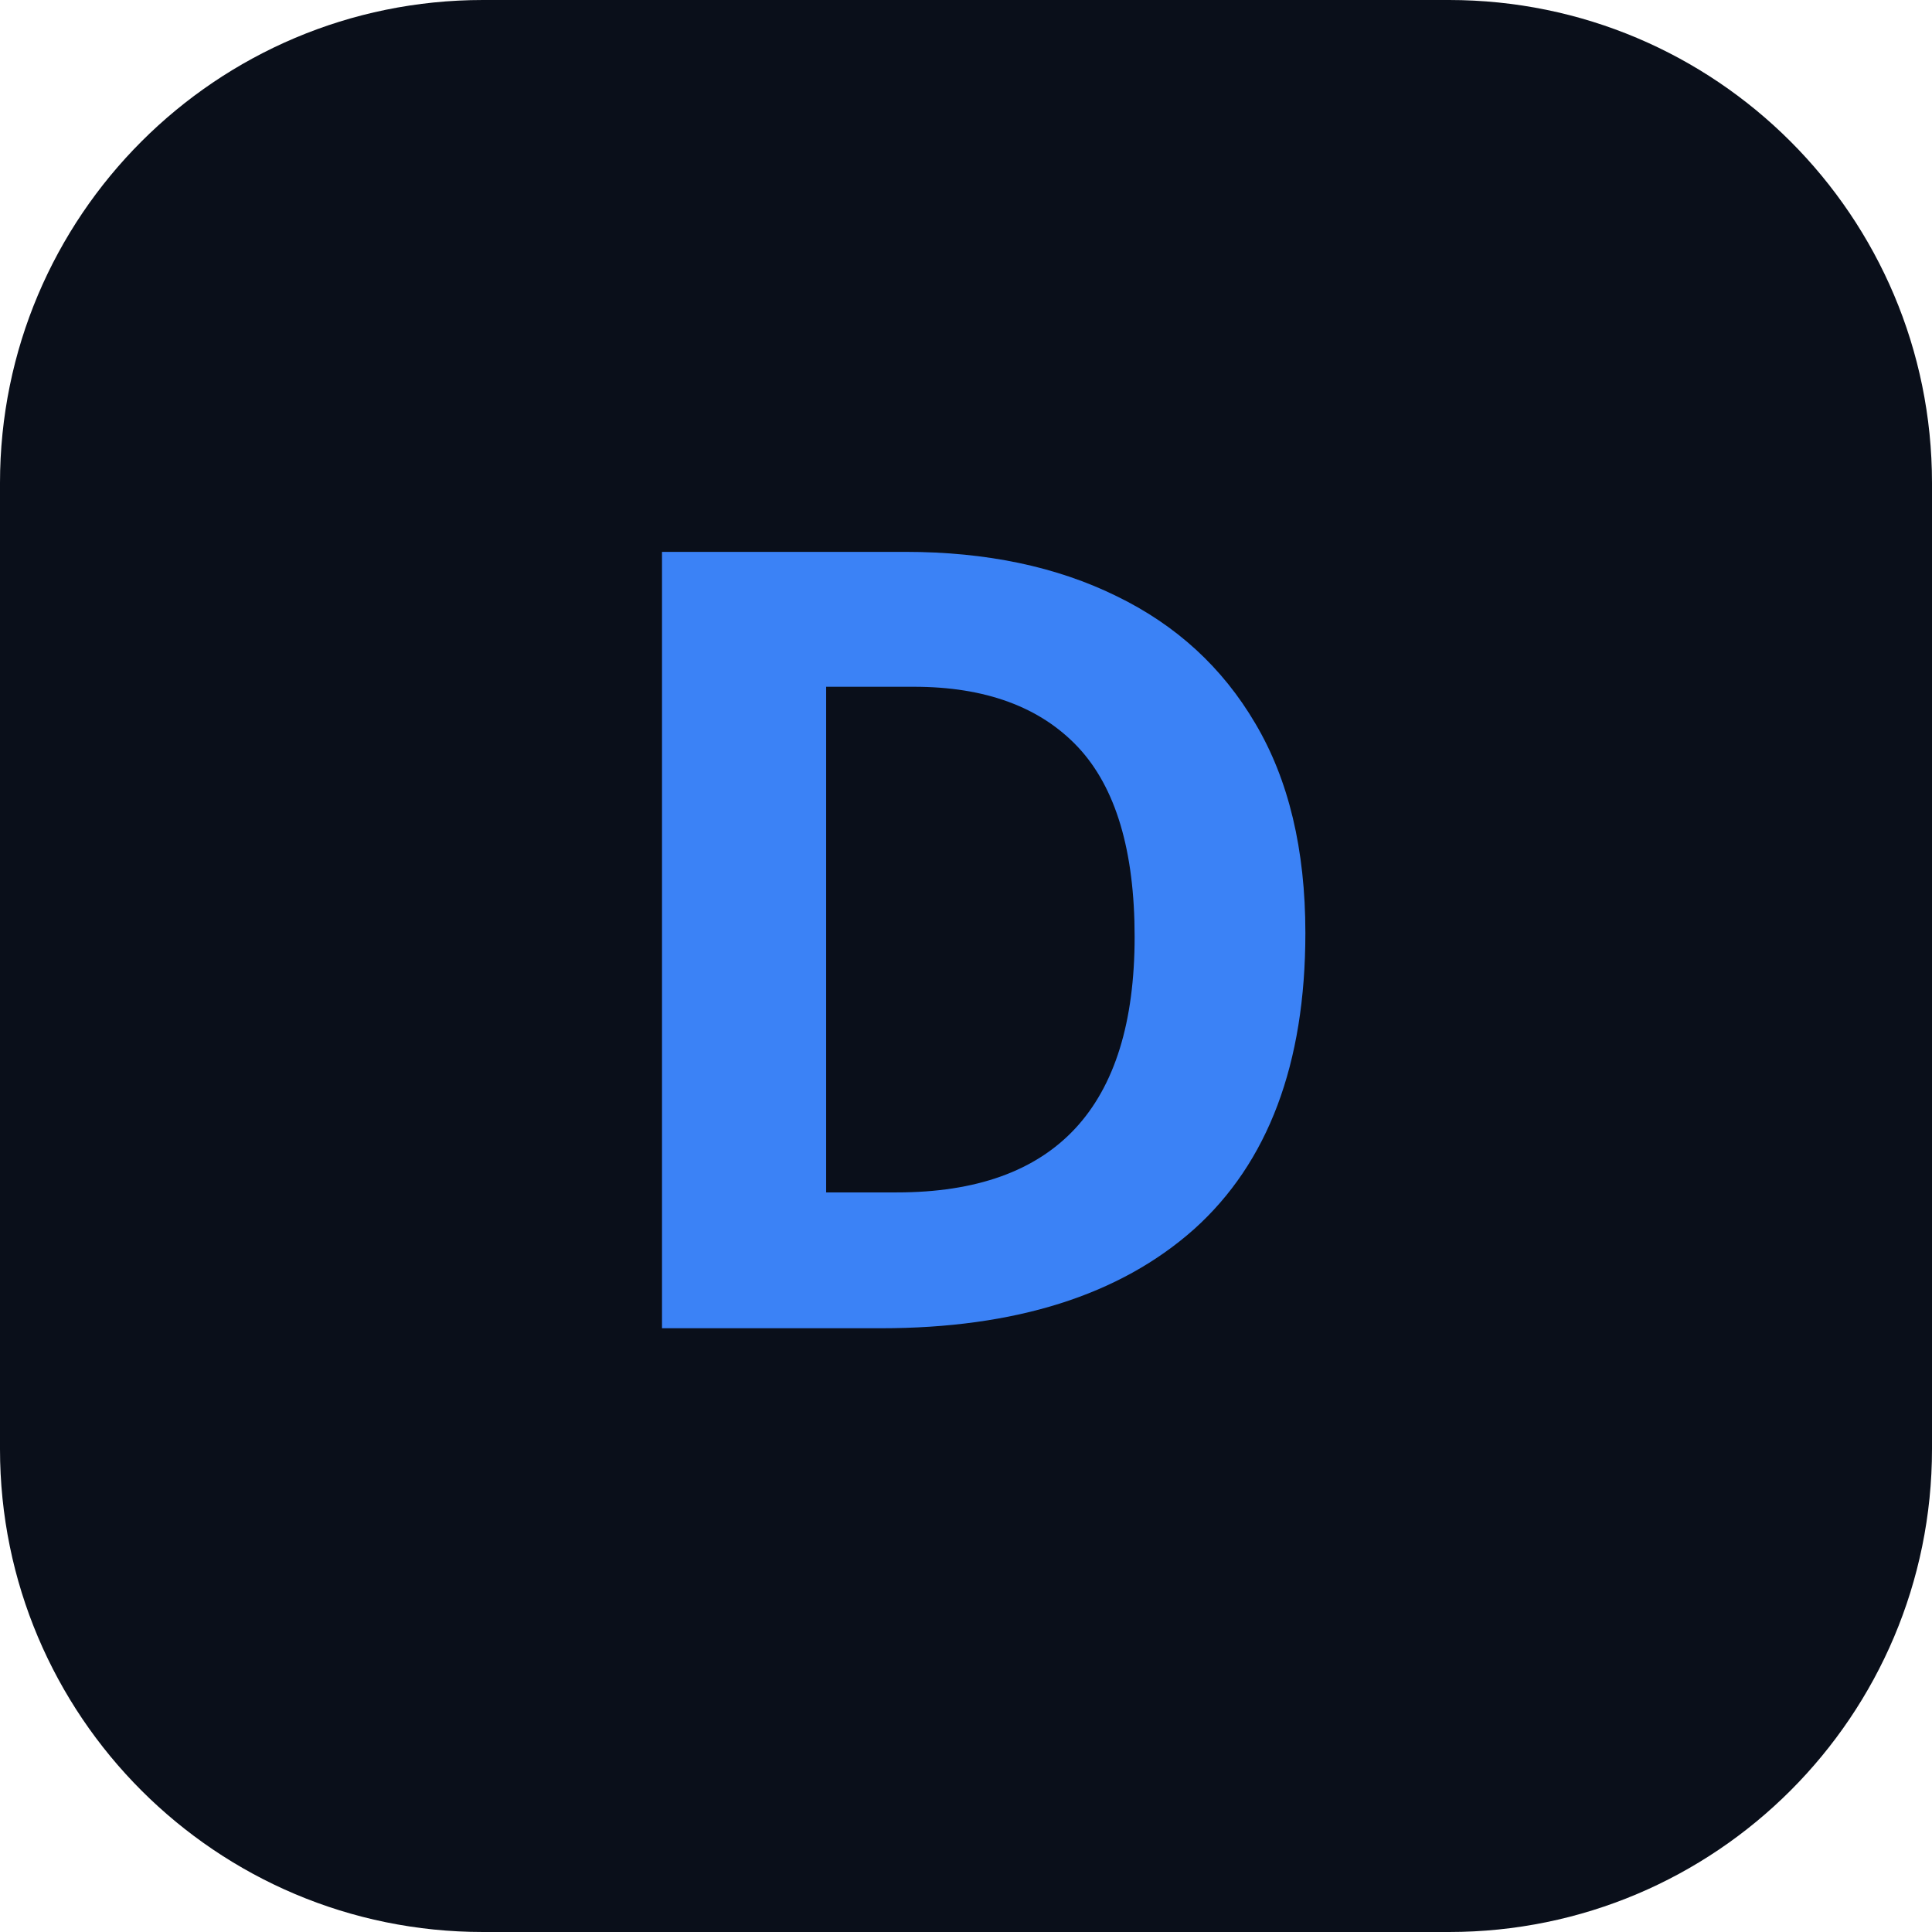
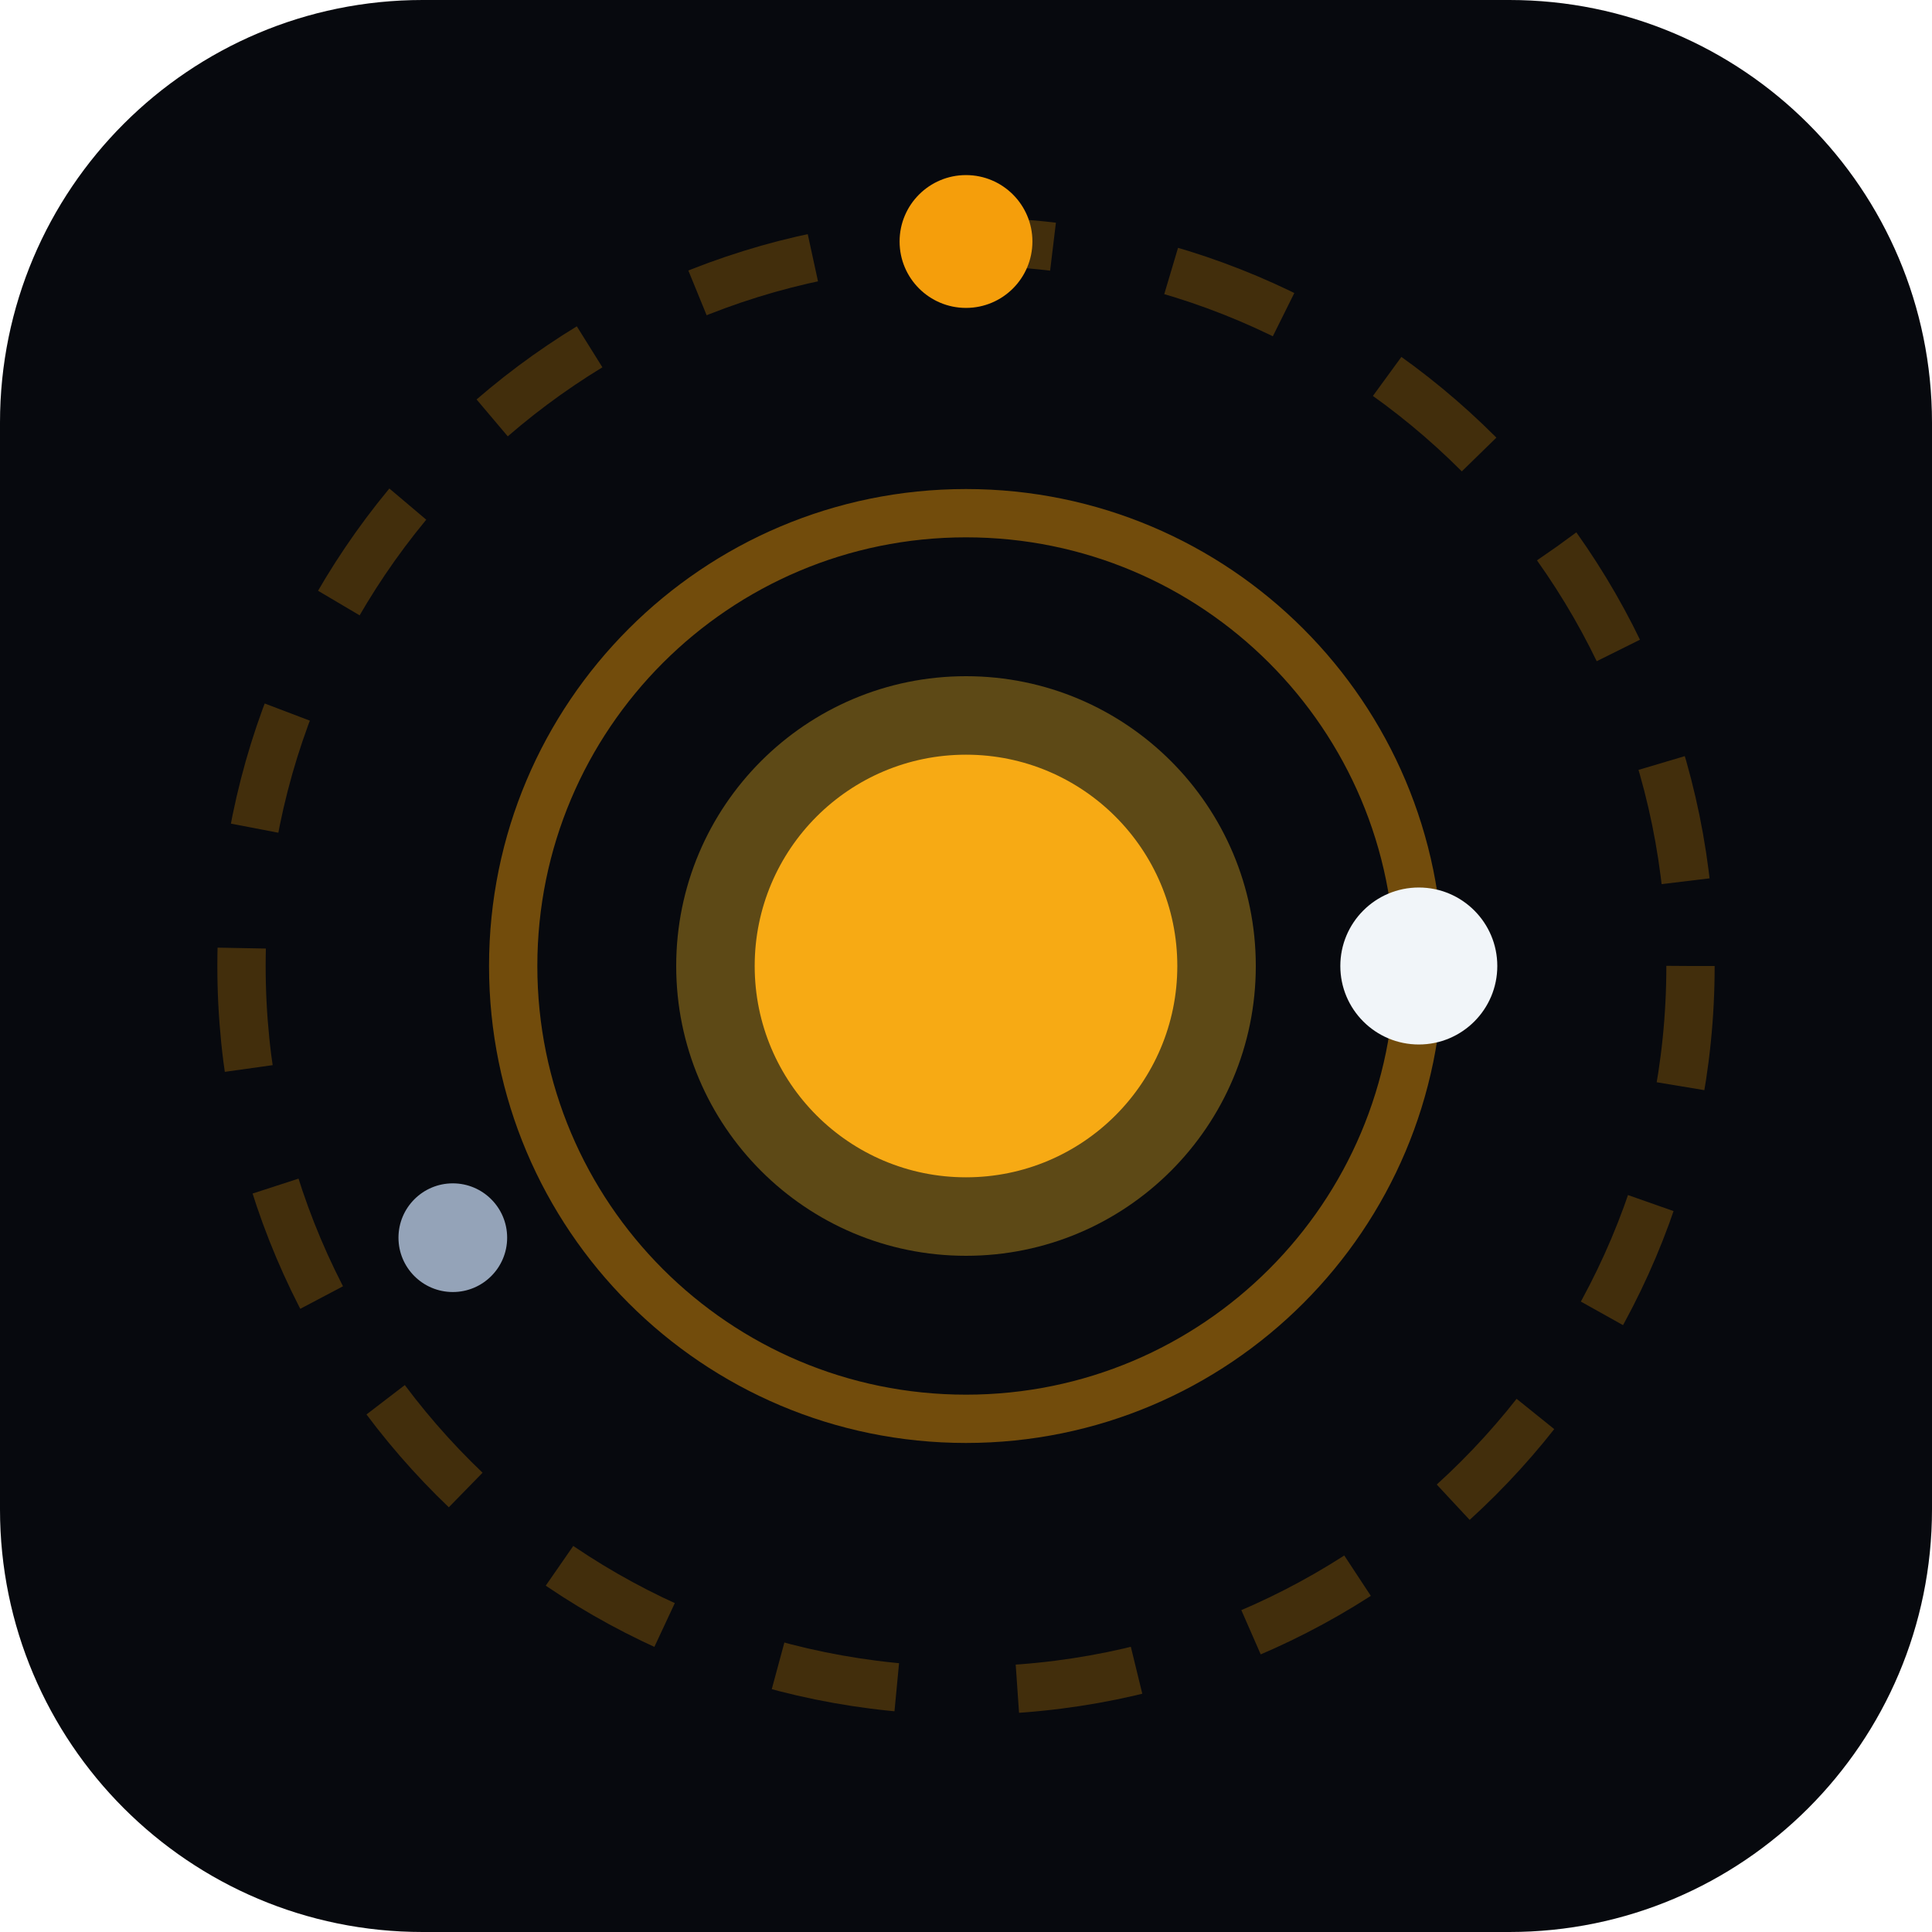
<svg xmlns="http://www.w3.org/2000/svg" viewBox="0 0 32 32" fill="none">
-   <rect width="32" height="32" rx="8" fill="#0a0f1a" />
-   <text x="16" y="22" text-anchor="middle" font-family="system-ui,sans-serif" font-size="18" font-weight="700" fill="#3b82f6">D</text>
+   <rect width="32" height="32" rx="7" fill="#07090e" />
+   <circle cx="16" cy="16" r="12" stroke="rgba(245, 158, 11, 0.25)" stroke-width="0.8" stroke-dasharray="2 2" />
+   <circle cx="16" cy="16" r="7.5" stroke="rgba(245, 158, 11, 0.45)" stroke-width="0.8" />
+   <circle cx="16" cy="16" r="3.5" fill="#f59e0b" />
+   <circle cx="16" cy="16" r="4.8" fill="#fbbf24" opacity="0.35" />
+   <circle cx="23.5" cy="16" r="1.3" fill="#f1f5f9" />
+   <circle cx="16" cy="4" r="1.1" fill="#f59e0b" />
+   <circle cx="7.5" cy="20.5" r="0.9" fill="#94a3b8" />
</svg>
